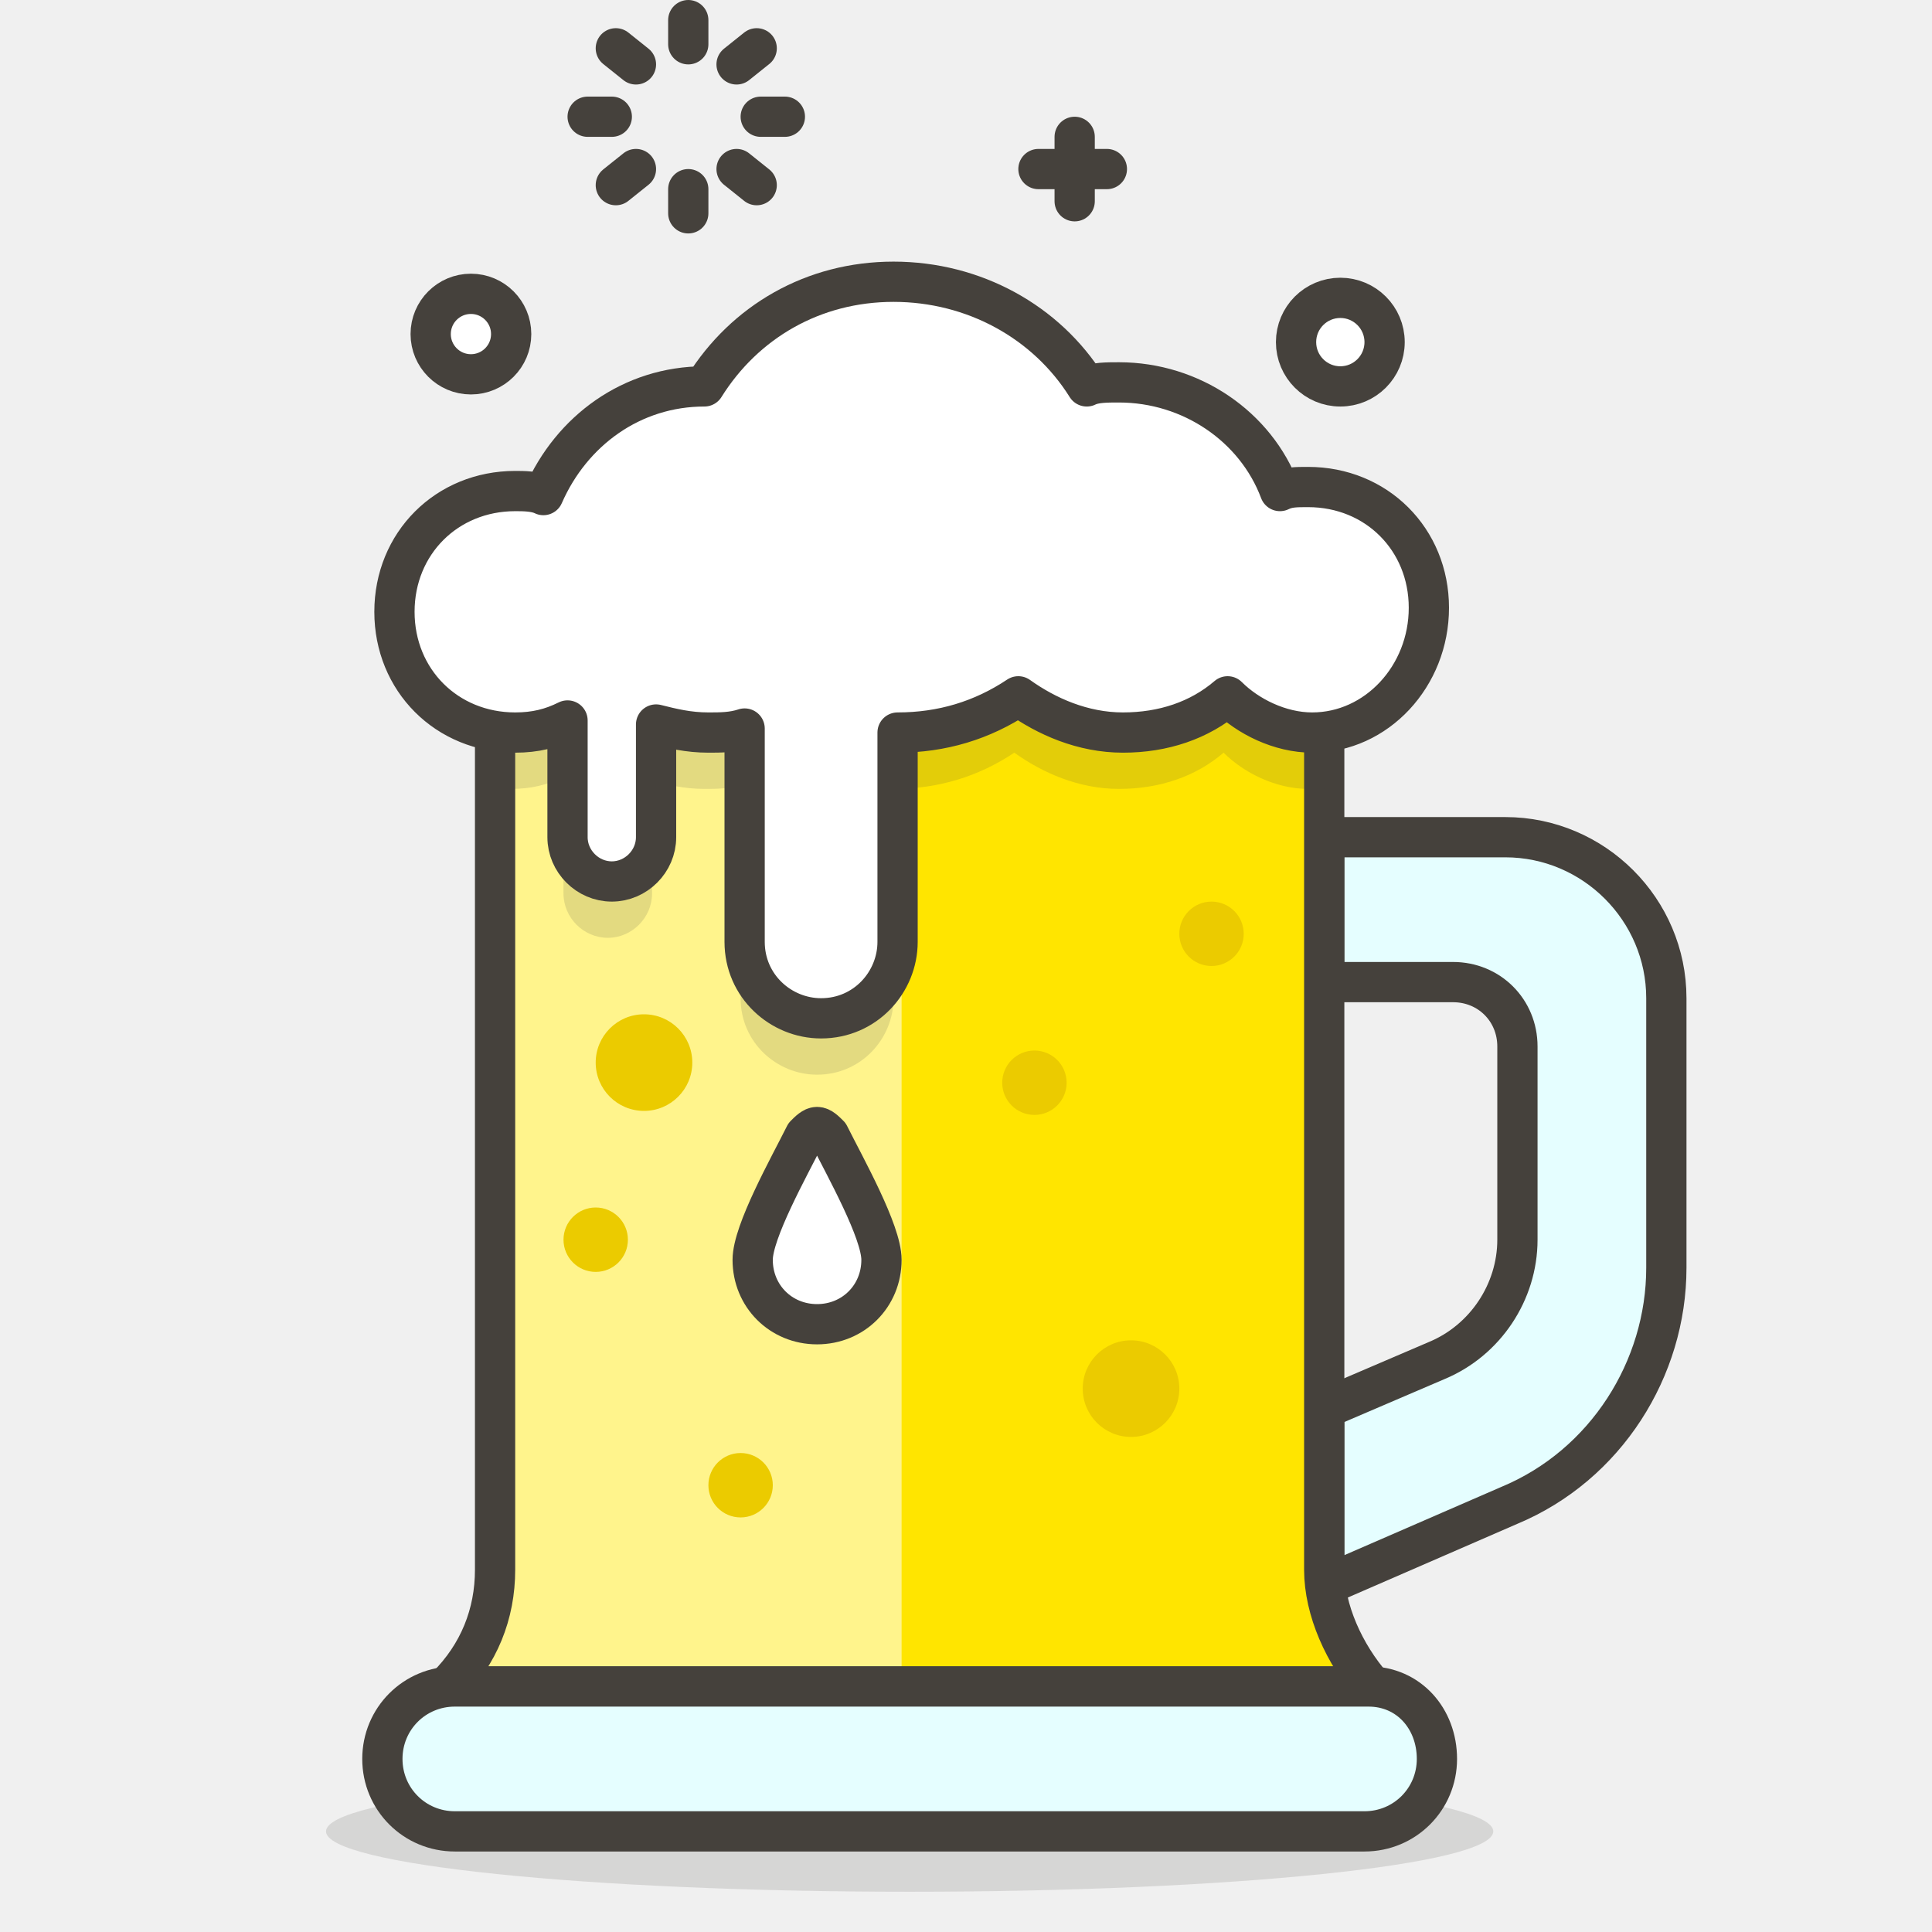
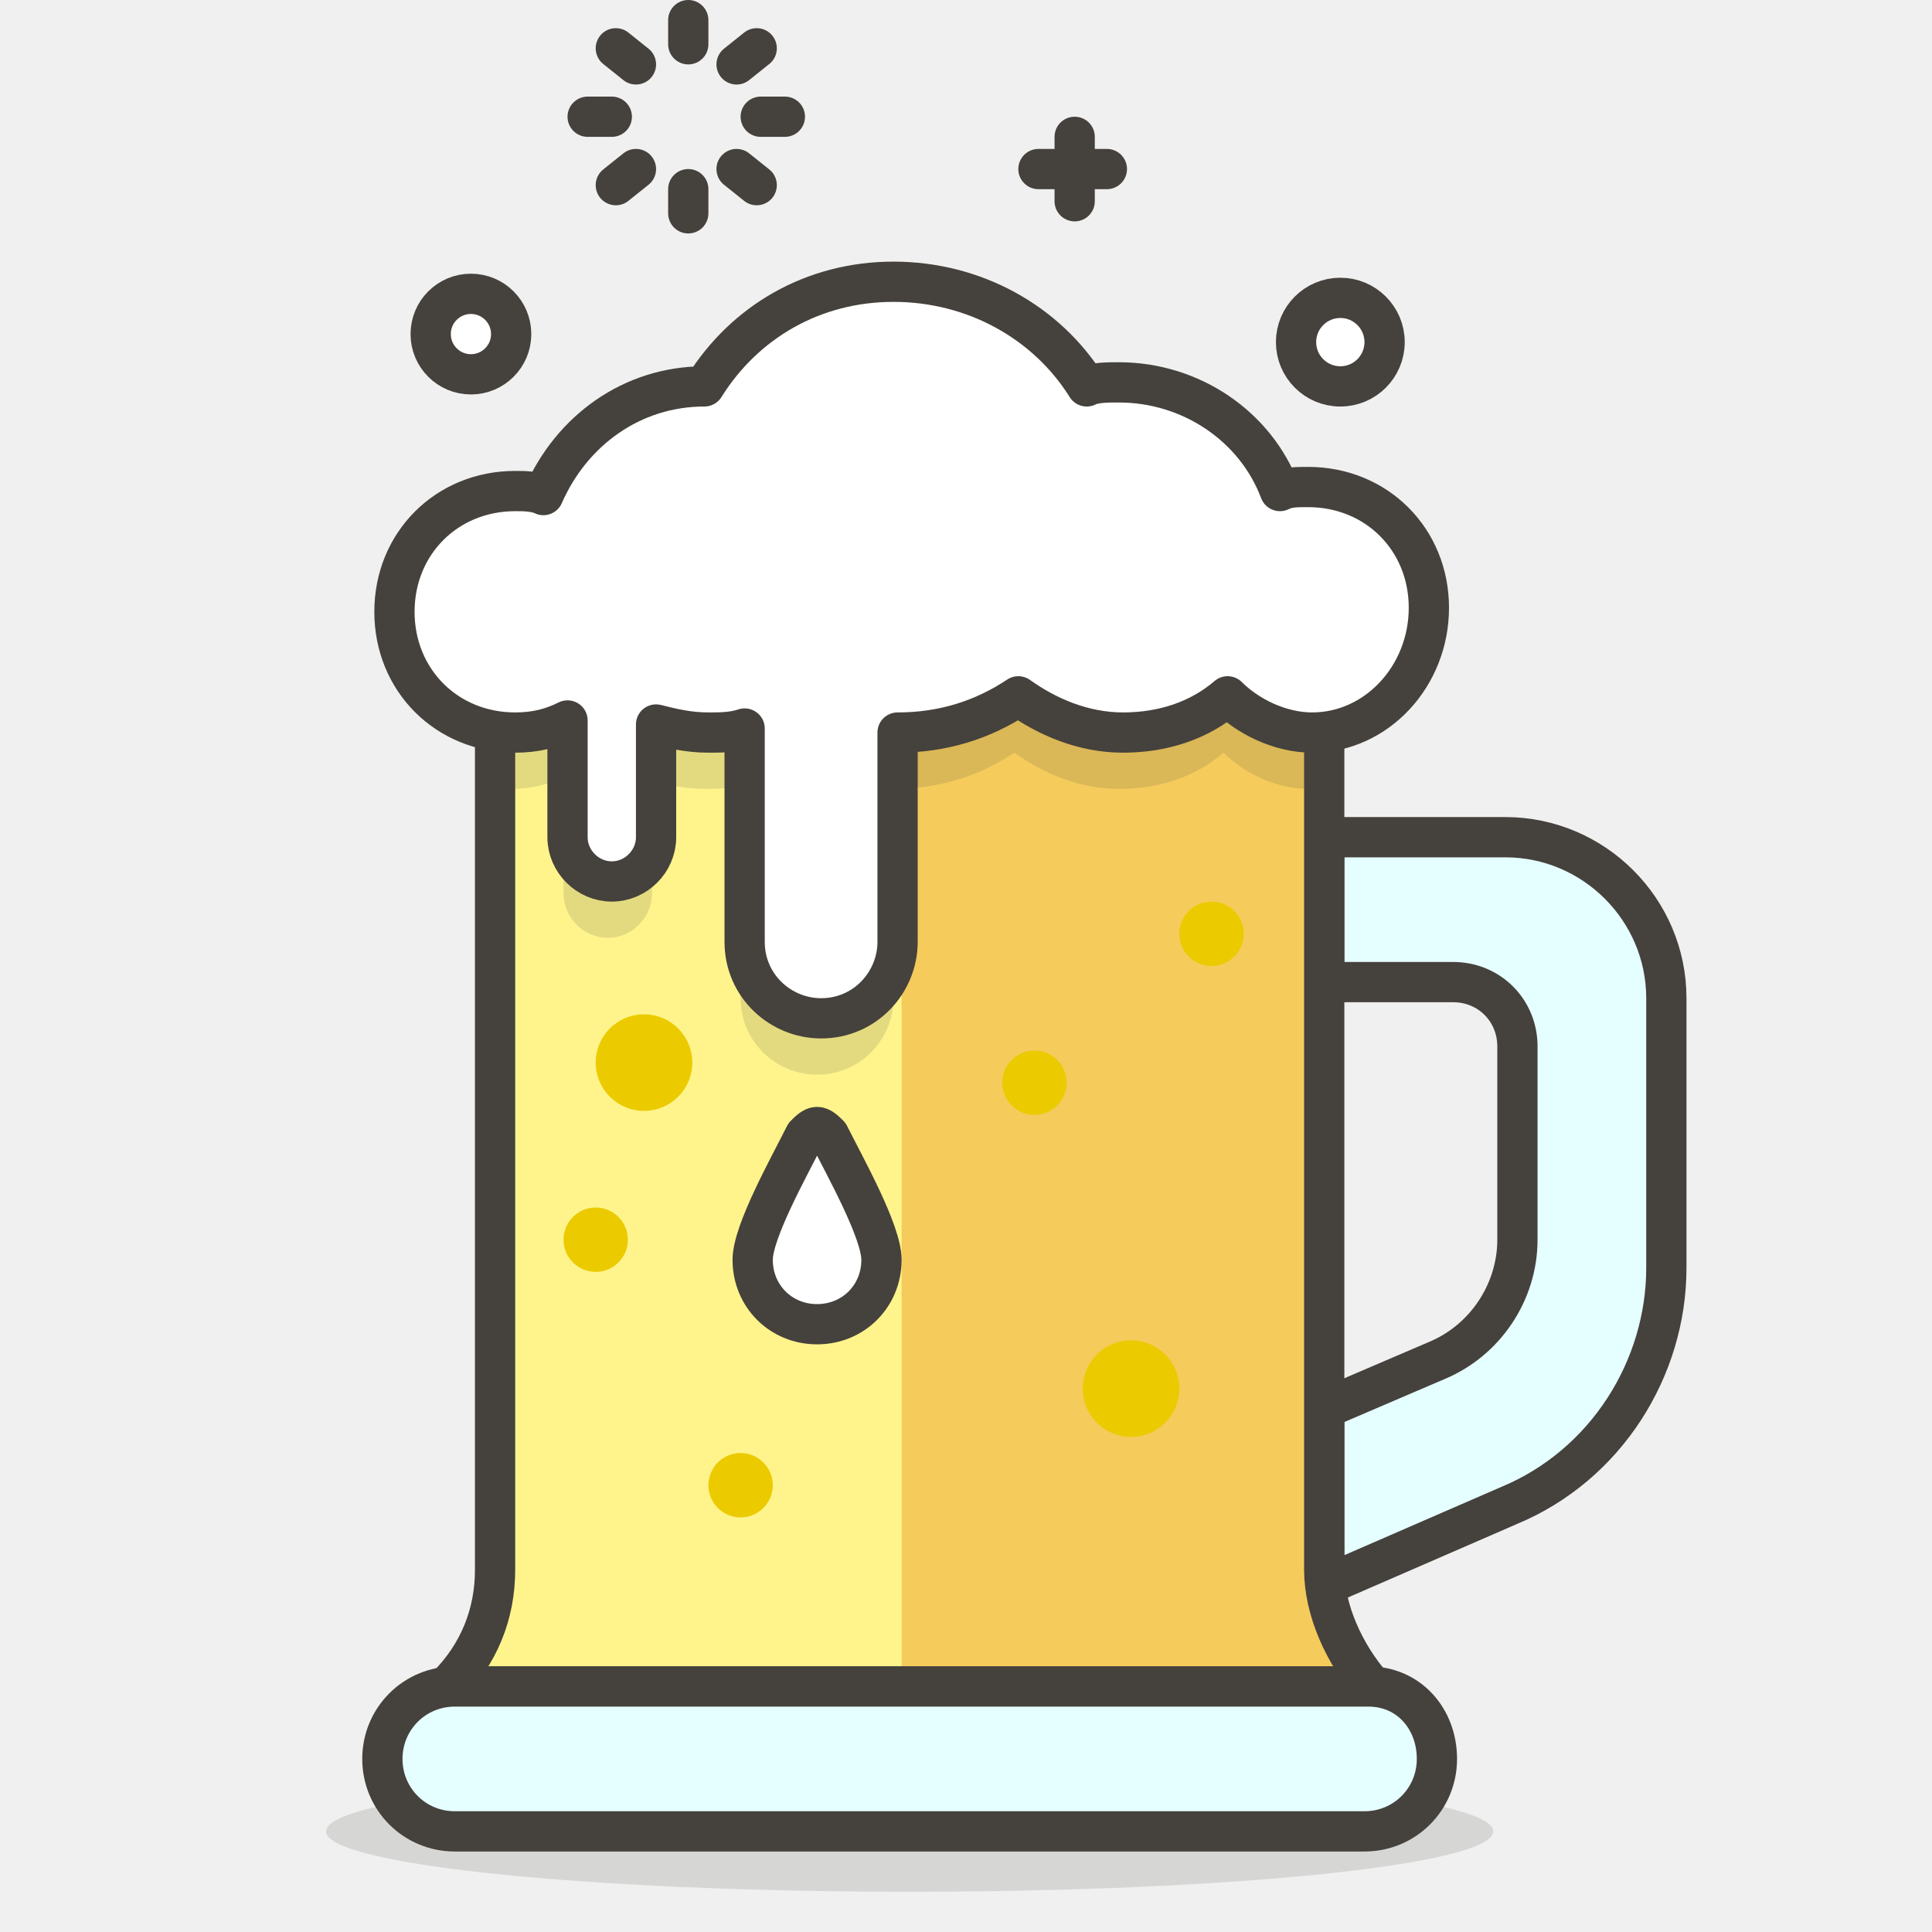
<svg xmlns="http://www.w3.org/2000/svg" version="1.1" id="Icons" x="0px" y="0px" viewBox="0 0 48 48" style="enable-background:new 0 0 48 48;" xml:space="preserve">
  <style type="text/css">
	.Graphic_x0020_Style_x0020_12{opacity:0.15;fill:#45413C;}
	.st0{opacity:0.15;fill:#45413C;}
- 	.st1{fill:#FFE500;}
+ 	.st1{fill:#f5cb5c;}
	.st2{fill:#EBCB00;}
	.st3{fill:none;stroke:#45413C;stroke-linecap:round;stroke-linejoin:round;stroke-miterlimit:10;}
	.st4{fill:#FFAA54;}
	.st5{fill:#FF8A14;}
	.st6{fill:#FFB0CA;stroke:#45413C;stroke-linecap:round;stroke-linejoin:round;stroke-miterlimit:10;}
	.st7{fill:#FF87AF;stroke:#45413C;stroke-linecap:round;stroke-linejoin:round;stroke-miterlimit:10;}
	.st8{fill:#FFCC99;}
	.st9{fill:#FFFFFF;}
	.st10{fill:#F0F0F0;}
	.st11{fill:#BF8256;}
	.st12{fill:#915E3A;}
	.st13{fill:#DEA47A;}
	.st14{fill:#F0D5A8;}
	.st15{fill:#DEBB7E;}
	.st16{fill:#F7E5C6;}
	.st17{fill:#FF8A14;stroke:#45413C;stroke-linecap:round;stroke-linejoin:round;stroke-miterlimit:10;}
	.st18{fill:#FFF5E3;}
	.st19{fill:#FFF48C;}
	.st20{fill:#FFFACF;}
	.st21{fill:#FFFCE5;}
	.st22{fill:#FF87AF;}
	.st23{fill:#FFB0CA;}
- 	.st24{fill:#FFE500;stroke:#45413C;stroke-linecap:round;stroke-linejoin:round;stroke-miterlimit:10;}
+ 	.st24{fill:#f5cb5c;stroke:#45413C;stroke-linecap:round;stroke-linejoin:round;stroke-miterlimit:10;}
	.st25{fill:#9CEB60;stroke:#45413C;stroke-linecap:round;stroke-linejoin:round;stroke-miterlimit:10;}
	.st26{fill:#FFFACF;stroke:#45413C;stroke-linecap:round;stroke-linejoin:round;stroke-miterlimit:10;}
	.st27{fill:#00F5BC;stroke:#45413C;stroke-linecap:round;stroke-linejoin:round;stroke-miterlimit:10;}
	.st28{fill:#BF8256;stroke:#45413C;stroke-linecap:round;stroke-linejoin:round;stroke-miterlimit:10;}
	.st29{fill:#FFE3CF;stroke:#45413C;stroke-linecap:round;stroke-linejoin:round;stroke-miterlimit:10;}
	.st30{fill:#FF6242;}
	.st31{fill:#FF866E;}
	.st32{fill:none;stroke:#E04122;stroke-linecap:round;stroke-linejoin:round;stroke-miterlimit:10;}
	.st33{fill:#FFFEF2;stroke:#45413C;stroke-linecap:round;stroke-linejoin:round;stroke-miterlimit:10;}
	.st34{fill:#FF6242;stroke:#45413C;stroke-linecap:round;stroke-linejoin:round;stroke-miterlimit:10;}
	.st35{fill:#FFA694;}
	.st36{fill:#FFFFFF;stroke:#45413C;stroke-linecap:round;stroke-linejoin:round;stroke-miterlimit:10;}
	.st37{fill:#FFFEF2;}
	.st38{fill:#FF6196;}
	.st39{fill:#B89558;}
	.st40{fill:none;stroke:#915E3A;stroke-linecap:round;stroke-linejoin:round;stroke-miterlimit:10;}
	.st41{fill:#DEBB7E;stroke:#45413C;stroke-linecap:round;stroke-linejoin:round;stroke-miterlimit:10;}
	.st42{fill:#6DD627;stroke:#45413C;stroke-linecap:round;stroke-linejoin:round;stroke-miterlimit:10;}
	.st43{fill:#E5F8FF;}
	.st44{fill:#E8F4FA;}
	.st45{fill:#E8F4FA;stroke:#45413C;stroke-linecap:round;stroke-linejoin:round;stroke-miterlimit:10;}
	.st46{fill:#FFCCDD;}
	.st47{fill:#E5F8FF;stroke:#45413C;stroke-linecap:round;stroke-linejoin:round;stroke-miterlimit:10;}
	.st48{fill:#00B8F0;stroke:#45413C;stroke-linecap:round;stroke-linejoin:round;stroke-miterlimit:10;}
	.st49{fill:#00B8F0;}
	.st50{fill:#4ACFFF;}
	.st51{fill:#E04122;}
	.st52{fill:#E04122;stroke:#45413C;stroke-linecap:round;stroke-linejoin:round;stroke-miterlimit:10;}
	.st53{fill:#87898C;}
	.st54{fill:#BDBEC0;}
	.st55{fill:#656769;}
	.st56{fill:#525252;}
	.st57{fill:#FFF48C;stroke:#45413C;stroke-linecap:round;stroke-linejoin:round;stroke-miterlimit:10;}
	.st58{fill:#6DD627;}
	.st59{fill:#EB6D00;}
	.st60{fill:#46B000;}
	.st61{fill:#80DDFF;}
	.st62{fill:#DAEDF7;}
	.st63{fill:#BF8DF2;stroke:#45413C;stroke-linecap:round;stroke-linejoin:round;stroke-miterlimit:10;}
	.st64{fill:#9F5AE5;stroke:#45413C;stroke-linecap:round;stroke-linejoin:round;stroke-miterlimit:10;}
	.st65{fill:#C8FFA1;}
	.st66{fill:#E4FFD1;}
	.st67{fill:#9CEB60;}
	.st68{fill:#E5FEFF;}
	.st69{fill:#B8ECFF;}
	.st70{fill:#E0E0E0;stroke:#45413C;stroke-linecap:round;stroke-linejoin:round;stroke-miterlimit:10;}
	.st71{fill:#E0E0E0;}
	.st72{fill:none;stroke:#4F4B45;stroke-linejoin:round;stroke-miterlimit:10;}
	.st73{fill:none;stroke:#4F4B45;stroke-linecap:round;stroke-linejoin:round;stroke-miterlimit:10;}
	.st74{fill:#E0366F;stroke:#45413C;stroke-linecap:round;stroke-linejoin:round;stroke-miterlimit:10;}
	.st75{fill:none;stroke:#45413C;stroke-miterlimit:10;}
	.st76{fill:#FF866E;stroke:#45413C;stroke-linecap:round;stroke-linejoin:round;stroke-miterlimit:10;}
	.st77{fill:#45413C;stroke:#45413C;stroke-linecap:round;stroke-linejoin:round;stroke-miterlimit:10;}
	.st78{fill:#9F5AE5;}
	.st79{fill:#803EC2;}
	.st80{fill:#803EC2;stroke:#45413C;stroke-linecap:round;stroke-linejoin:round;stroke-miterlimit:10;}
	.st81{fill:#BF8DF2;}
	.st82{fill:#FFAA54;stroke:#45413C;stroke-linecap:round;stroke-linejoin:round;stroke-miterlimit:10;}
	.st83{fill:none;stroke:#45413C;stroke-linejoin:round;stroke-miterlimit:10;}
	.st84{fill:#FFCCDD;stroke:#45413C;stroke-linecap:round;stroke-linejoin:round;stroke-miterlimit:10;}
	.st85{fill:#FF6196;stroke:#45413C;stroke-linecap:round;stroke-linejoin:round;stroke-miterlimit:10;}
	.st86{fill:#FFE5EE;}
	.st87{fill:#F7E5C6;stroke:#45413C;stroke-linecap:round;stroke-linejoin:round;stroke-miterlimit:10;}
	.st88{fill:#E5FFF9;}
	.st89{fill:none;stroke:#45413C;stroke-width:1.006;stroke-linecap:round;stroke-linejoin:round;stroke-miterlimit:10;}
	.st90{fill:#4AEFF7;}
	.st91{fill:#A6FBFF;}
	.st92{fill:#E5FEFF;stroke:#45413C;stroke-linecap:round;stroke-linejoin:round;stroke-miterlimit:10;}
	.st93{fill:#46B000;stroke:#45413C;stroke-linecap:round;stroke-linejoin:round;stroke-miterlimit:10;}
	.st94{fill:#FFFFFF;stroke:#45413C;stroke-linejoin:round;stroke-miterlimit:10;}
	.st95{fill:#FFFFFF;stroke:#45413C;stroke-miterlimit:10;}
	.st96{fill:#009FD9;}
	.st97{fill:#00DFEB;}
	.st98{fill:#C0DCEB;stroke:#45413C;stroke-linecap:round;stroke-linejoin:round;stroke-miterlimit:10;}
	.st99{fill:#00DFEB;stroke:#45413C;stroke-linecap:round;stroke-linejoin:round;stroke-miterlimit:10;}
	.st100{fill:#FFE5EE;stroke:#45413C;stroke-linecap:round;stroke-linejoin:round;stroke-miterlimit:10;}
	.st101{fill:#8CA4B8;}
	.st102{fill:#ADC4D9;}
	.st103{fill:#656769;stroke:#45413C;stroke-linecap:round;stroke-linejoin:round;stroke-miterlimit:10;}
	.st104{fill:#F0F0F0;stroke:#45413C;stroke-linecap:round;stroke-linejoin:round;stroke-miterlimit:10;}
	.st105{fill:#C0DCEB;}
	.st106{fill:#45413C;}
	.st107{fill:#FFCABF;}
	.st108{fill:#87898C;stroke:#45413C;stroke-linecap:round;stroke-linejoin:round;stroke-miterlimit:10;}
	.st109{fill:#EBCB00;stroke:#45413C;stroke-linecap:round;stroke-linejoin:round;stroke-miterlimit:10;}
</style>
  <g id="XMLID_14472_">
    <path id="XMLID_14502_" class="st92" d="M32.9,20.8v3.6h3.2c0.9,0,1.6,0.7,1.6,1.6v4.8c0,1.3-0.8,2.5-2,3L32.9,35v4.4l4.6-2   c2.4-1,3.9-3.4,3.9-5.9v-6.7c0-2.2-1.8-4-4-4H32.9z" />
    <path id="XMLID_14501_" class="st1" d="M34.1,41.9h-23l0,0c0.8-0.8,1.2-1.8,1.2-2.9V17.2h20.6v21.8C32.9,40,33.4,41.1,34.1,41.9   L34.1,41.9z" />
    <path id="XMLID_14500_" class="st19" d="M22.4,17.2H12.3v21.8c0,1.1-0.4,2.1-1.2,2.9h11.3V17.2z" />
    <ellipse id="XMLID_14499_" class="st0" cx="22.6" cy="45.5" rx="14.5" ry="1.5" />
    <path id="XMLID_14498_" class="st3" d="M34.1,41.9h-23l0,0c0.8-0.8,1.2-1.8,1.2-2.9V17.2h20.6v21.8C32.9,40,33.4,41.1,34.1,41.9   L34.1,41.9z" />
    <circle id="XMLID_14497_" class="st2" cx="16" cy="26.4" r="1.2" />
    <circle id="XMLID_14496_" class="st2" cx="30.1" cy="23.2" r="0.8" />
    <circle id="XMLID_14495_" class="st36" cx="33.3" cy="8.5" r="1.1" />
    <circle id="XMLID_14494_" class="st36" cx="11.7" cy="8.3" r="1" />
    <path id="XMLID_14493_" class="Graphic_x0020_Style_x0020_12" d="M12.3,19.6c0.1,0,0.3,0,0.4,0c0.5,0,0.9-0.1,1.3-0.3v2.9   c0,0.6,0.5,1.1,1.1,1.1s1.1-0.5,1.1-1.1v-2.8c0.4,0.1,0.8,0.2,1.3,0.2c0.3,0,0.6,0,0.9-0.1v5.3c0,1.1,0.9,1.9,1.9,1.9   c1.1,0,1.9-0.9,1.9-1.9v-5.2c1.1,0,2.1-0.3,3-0.9c0.7,0.5,1.6,0.9,2.6,0.9c1,0,1.9-0.3,2.6-0.9c0.5,0.5,1.3,0.9,2.1,0.9   c0.1,0,0.3,0,0.4,0v-2.5H12.3V19.6z" />
    <g id="XMLID_14484_">
      <line id="XMLID_14492_" class="st3" x1="17.1" y1="1.1" x2="17.1" y2="0.5" />
      <line id="XMLID_14491_" class="st3" x1="18.3" y1="1.6" x2="18.8" y2="1.2" />
      <line id="XMLID_14490_" class="st3" x1="18.9" y1="2.9" x2="19.5" y2="2.9" />
      <line id="XMLID_14489_" class="st3" x1="18.3" y1="4.2" x2="18.8" y2="4.6" />
      <line id="XMLID_14488_" class="st3" x1="17.1" y1="4.7" x2="17.1" y2="5.3" />
      <line id="XMLID_14487_" class="st3" x1="15.8" y1="4.2" x2="15.3" y2="4.6" />
      <line id="XMLID_14486_" class="st3" x1="15.2" y1="2.9" x2="14.6" y2="2.9" />
      <line id="XMLID_14485_" class="st3" x1="15.8" y1="1.6" x2="15.3" y2="1.2" />
    </g>
    <g id="XMLID_14481_">
      <line id="XMLID_14483_" class="st3" x1="26.7" y1="5" x2="26.7" y2="3.4" />
      <line id="XMLID_14482_" class="st3" x1="25.8" y1="4.2" x2="27.5" y2="4.2" />
    </g>
    <path id="XMLID_14480_" class="st36" d="M35.5,15.1c0-1.7-1.3-3-3-3c-0.3,0-0.5,0-0.7,0.1c-0.6-1.6-2.2-2.7-4-2.7   c-0.3,0-0.6,0-0.8,0.1C26,8,24.2,7,22.2,7c-2,0-3.7,1-4.7,2.6c0,0,0,0,0,0c-1.8,0-3.3,1.1-4,2.7c-0.2-0.1-0.5-0.1-0.7-0.1   c-1.7,0-3,1.3-3,3c0,1.7,1.3,3,3,3c0.5,0,0.9-0.1,1.3-0.3v2.9c0,0.6,0.5,1.1,1.1,1.1c0.6,0,1.1-0.5,1.1-1.1v-2.8   c0.4,0.1,0.8,0.2,1.3,0.2c0.3,0,0.6,0,0.9-0.1v5.3c0,1.1,0.9,1.9,1.9,1.9c1.1,0,1.9-0.9,1.9-1.9v-5.2c1.1,0,2.1-0.3,3-0.9   c0.7,0.5,1.6,0.9,2.6,0.9c1,0,1.9-0.3,2.6-0.9c0.5,0.5,1.3,0.9,2.1,0.9C34.2,18.2,35.5,16.8,35.5,15.1z" />
    <circle id="XMLID_14479_" class="st2" cx="28.1" cy="34.5" r="1.2" />
    <circle id="XMLID_14478_" class="st2" cx="18.4" cy="36.9" r="0.8" />
    <circle id="XMLID_14477_" class="st2" cx="14.8" cy="30.8" r="0.8" />
    <circle id="XMLID_14476_" class="st2" cx="25.7" cy="26.9" r="0.8" />
    <g id="XMLID_14474_">
      <path id="XMLID_14475_" class="st36" d="M21.9,31.3c0,0.9-0.7,1.6-1.6,1.6c-0.9,0-1.6-0.7-1.6-1.6c0-0.7,0.9-2.3,1.3-3.1    c0.1-0.1,0.2-0.2,0.3-0.2c0.1,0,0.2,0.1,0.3,0.2C21,29,21.9,30.6,21.9,31.3z" />
    </g>
    <path id="XMLID_14473_" class="st92" d="M35.7,43.7c0,1-0.8,1.8-1.8,1.8H11.3c-1,0-1.8-0.8-1.8-1.8c0-1,0.8-1.8,1.8-1.8H34   C35,41.9,35.7,42.7,35.7,43.7z" />
  </g>
</svg>
